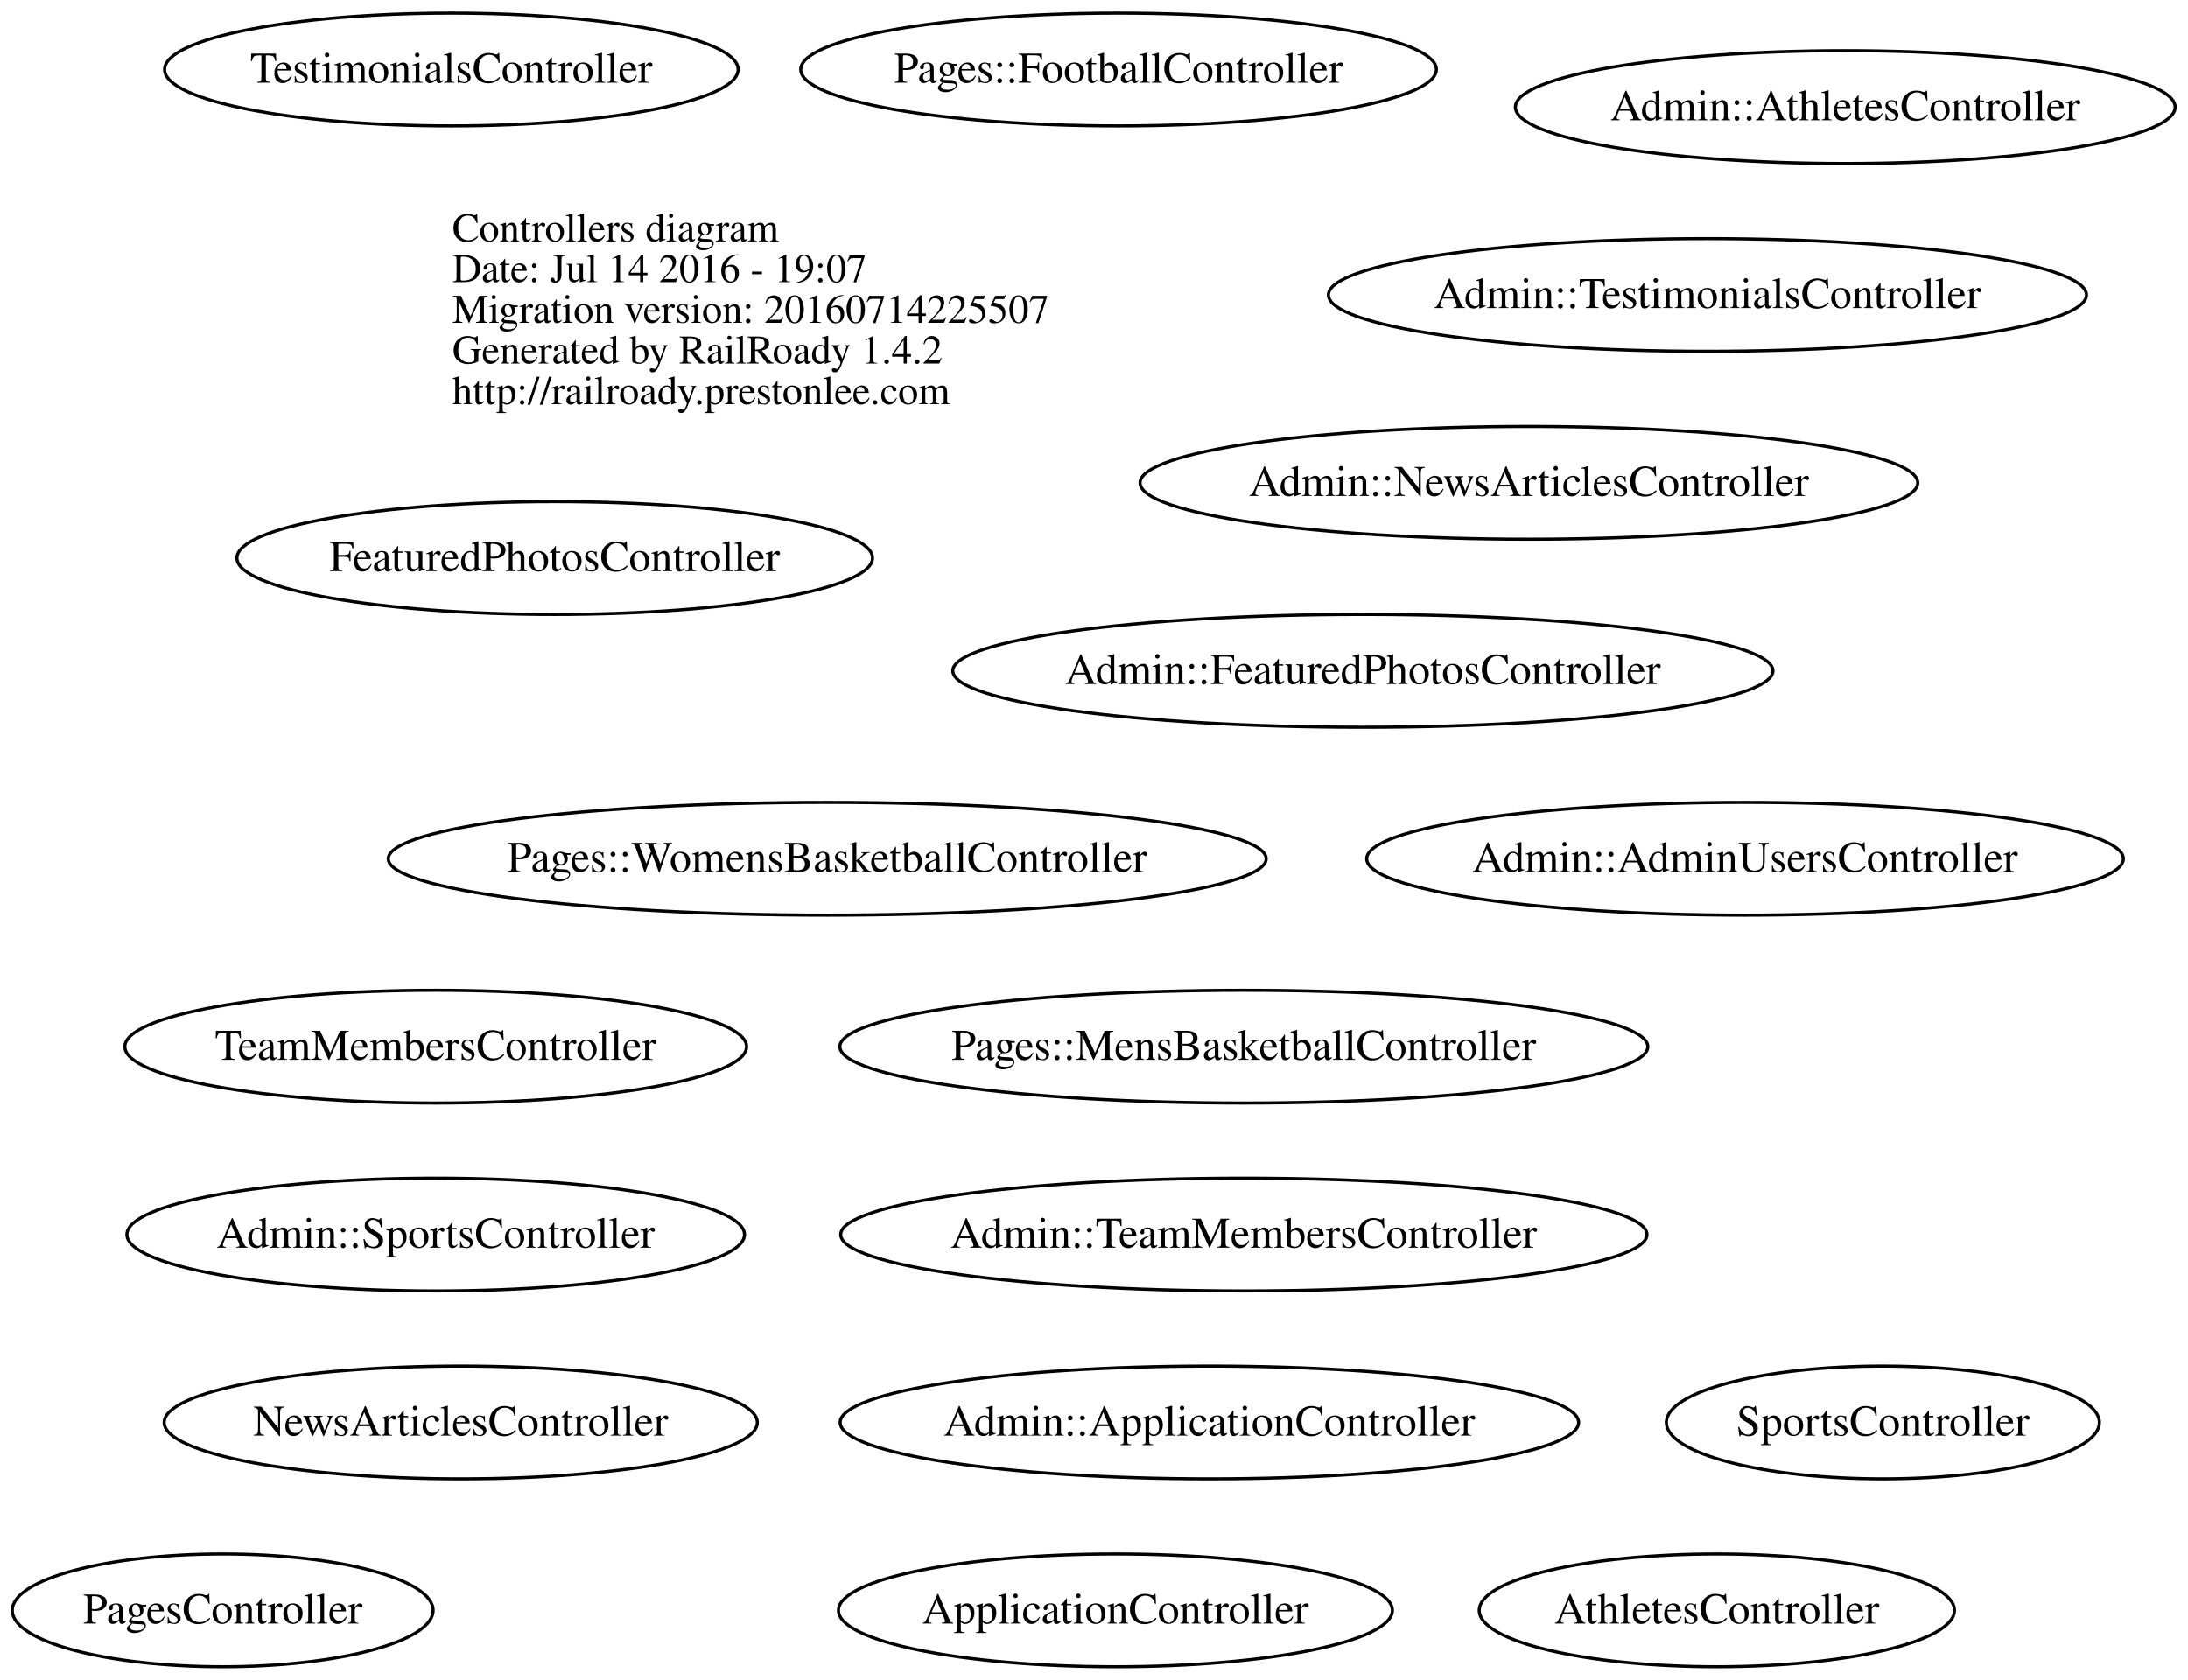
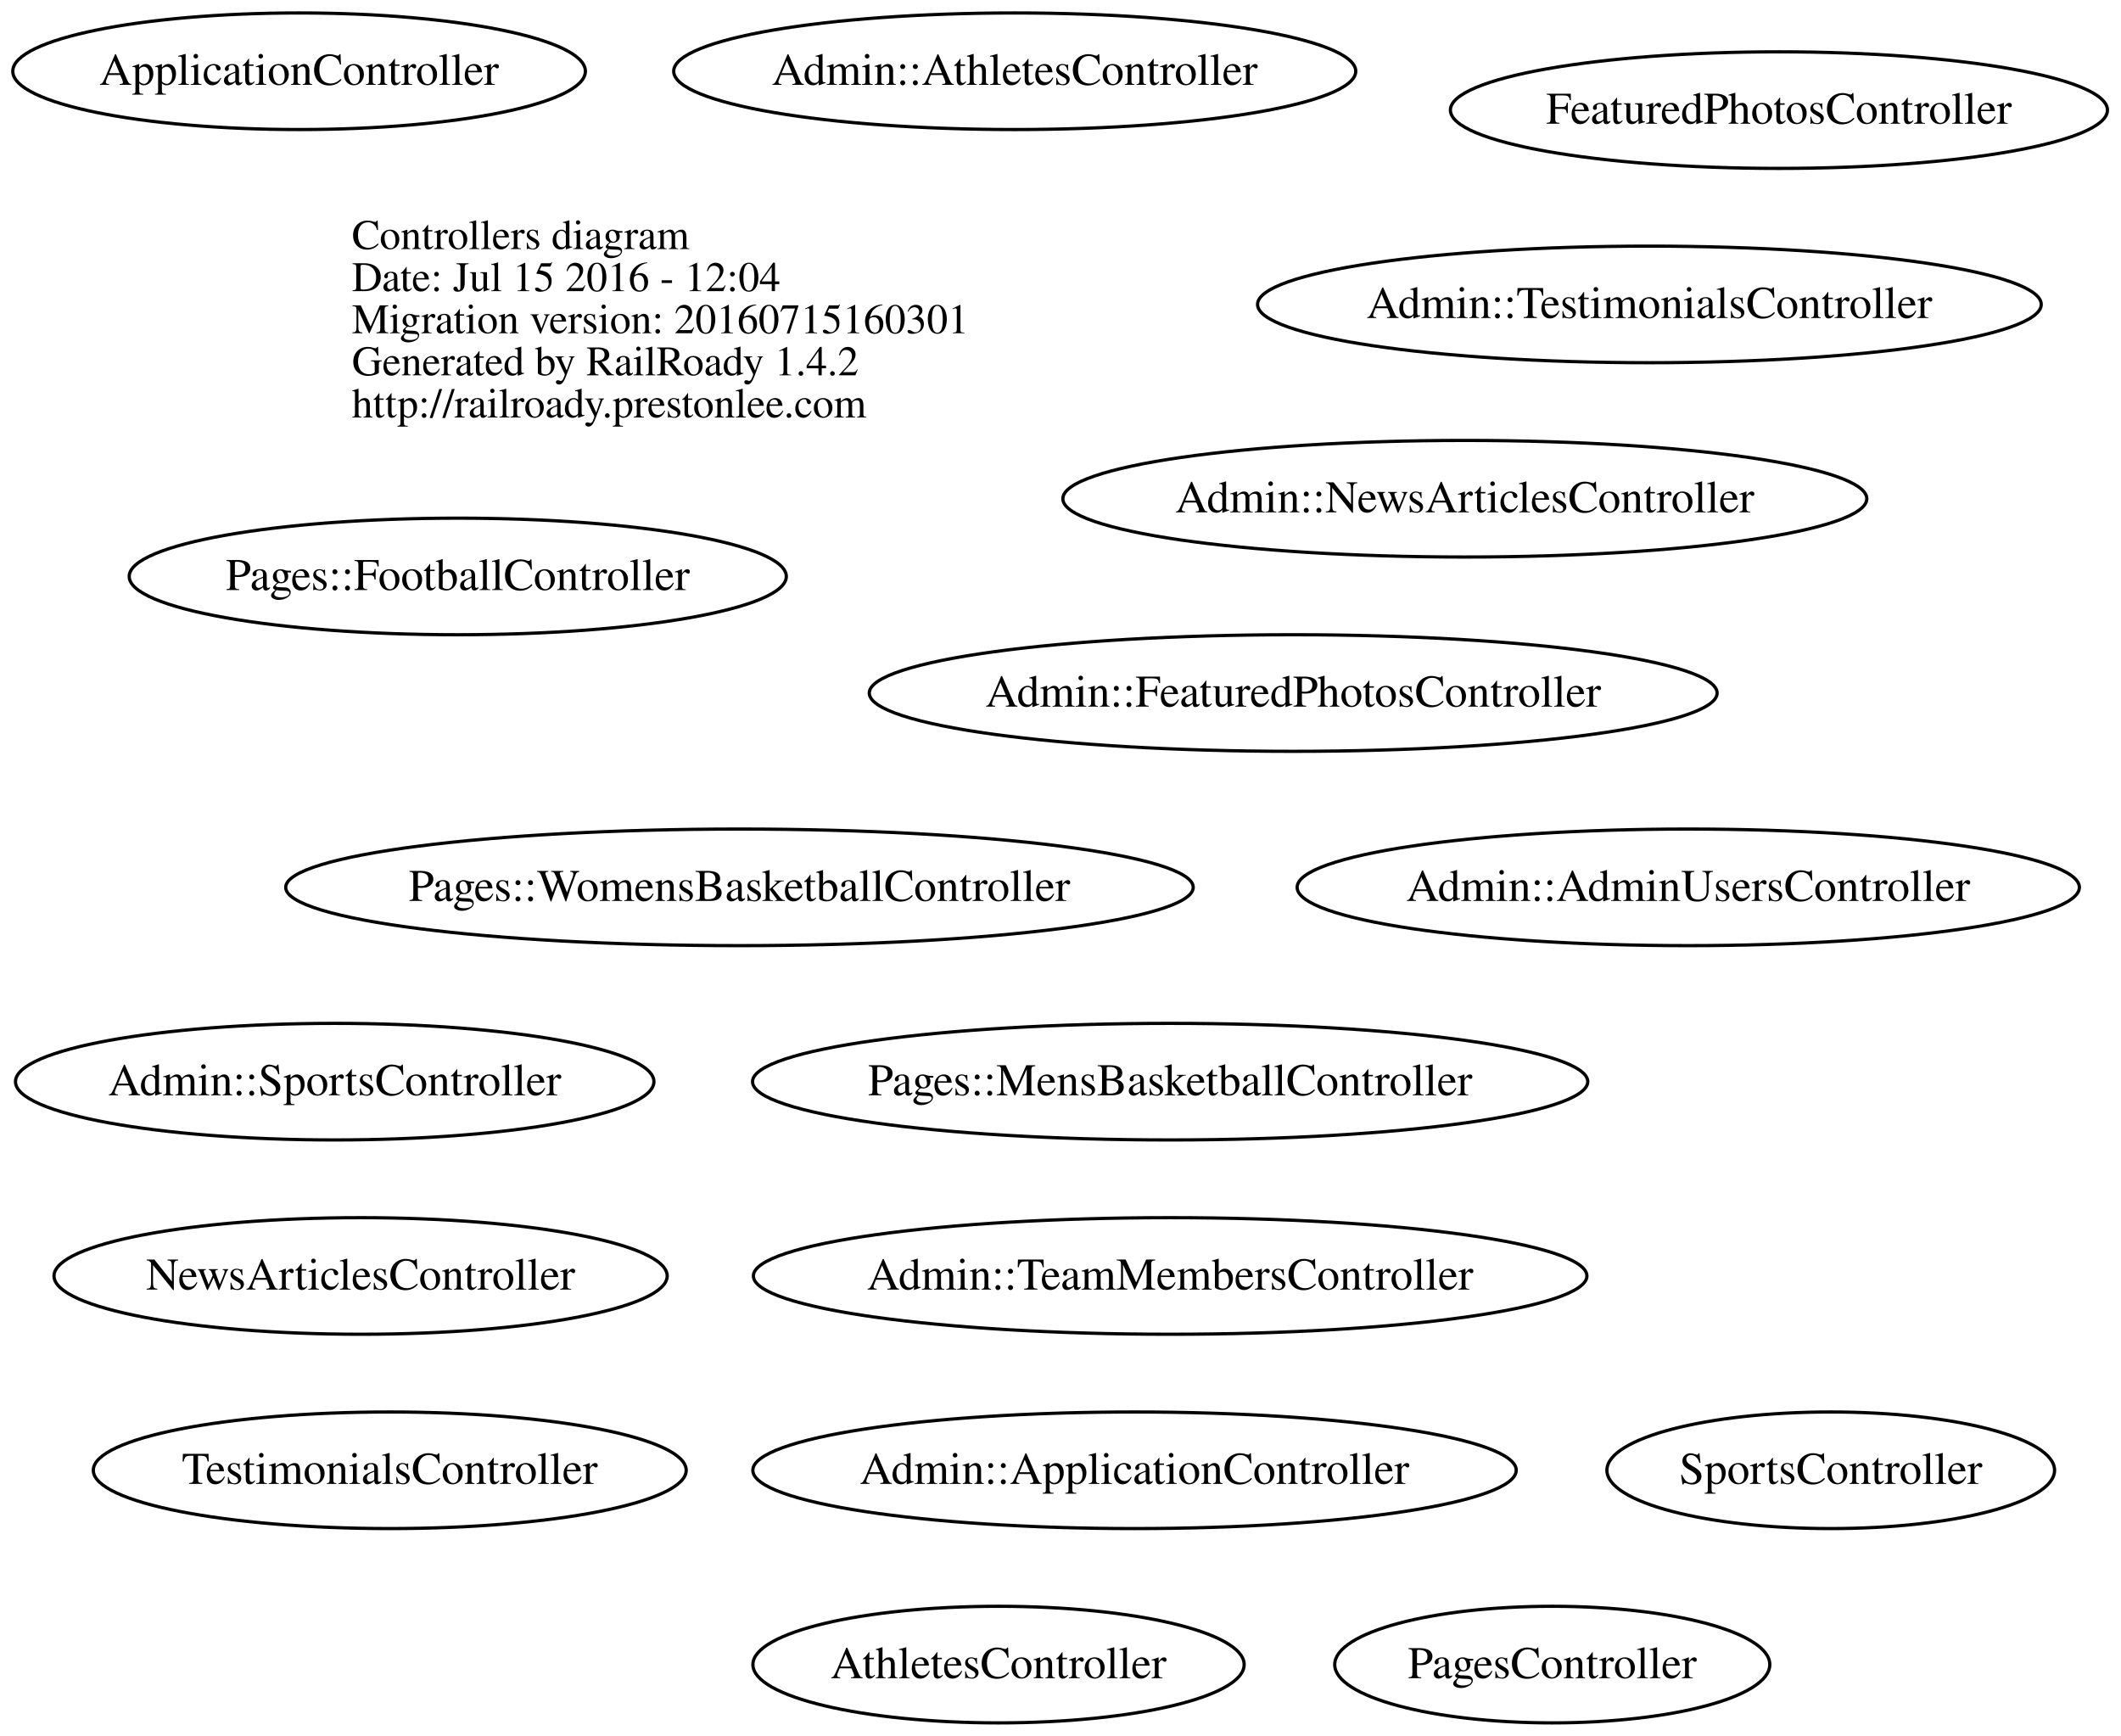
- <svg xmlns="http://www.w3.org/2000/svg" width="698pt" height="536pt" viewBox="0.00 0.00 698.50 536.00">
-   <g id="graph0" class="graph" transform="scale(1 1) rotate(0) translate(268.088 268)">
-     <polygon fill="none" stroke="none" points="-268.088,268 -268.088,-268 430.407,-268 430.407,268 -268.088,268" />
+ <svg xmlns="http://www.w3.org/2000/svg" width="655pt" height="536pt" viewBox="0.00 0.00 654.69 536.00">
+   <g id="graph0" class="graph" transform="scale(1 1) rotate(0) translate(232.208 268)">
+     <polygon fill="none" stroke="none" points="-232.208,268 -232.208,-268 422.478,-268 422.478,268 -232.208,268" />
    <g id="node1" class="node">
      <text text-anchor="start" x="-123.688" y="-191.1" font-family="Times,serif" font-size="13.00">Controllers diagram</text>
-       <text text-anchor="start" x="-123.688" y="-178.1" font-family="Times,serif" font-size="13.00">Date: Jul 14 2016 - 19:07</text>
-       <text text-anchor="start" x="-123.688" y="-165.1" font-family="Times,serif" font-size="13.00">Migration version: 20160714225507</text>
+       <text text-anchor="start" x="-123.688" y="-178.1" font-family="Times,serif" font-size="13.00">Date: Jul 15 2016 - 12:04</text>
+       <text text-anchor="start" x="-123.688" y="-165.1" font-family="Times,serif" font-size="13.00">Migration version: 20160715160301</text>
      <text text-anchor="start" x="-123.688" y="-152.1" font-family="Times,serif" font-size="13.00">Generated by RailRoady 1.4.2</text>
      <text text-anchor="start" x="-123.688" y="-139.1" font-family="Times,serif" font-size="13.00">http://railroady.prestonlee.com</text>
    </g>
    <g id="node2" class="node">
      <ellipse fill="none" stroke="black" cx="289" cy="6" rx="120.783" ry="18" />
      <text text-anchor="middle" x="289" y="10.2" font-family="Times,serif" font-size="14.00">Admin::AdminUsersController</text>
    </g>
    <g id="node3" class="node">
      <ellipse fill="none" stroke="black" cx="118" cy="186" rx="117.876" ry="18" />
      <text text-anchor="middle" x="118" y="190.2" font-family="Times,serif" font-size="14.00">Admin::ApplicationController</text>
    </g>
    <g id="node4" class="node">
-       <ellipse fill="none" stroke="black" cx="321" cy="-234" rx="105.315" ry="18" />
-       <text text-anchor="middle" x="321" y="-229.8" font-family="Times,serif" font-size="14.00">Admin::AthletesController</text>
+       <ellipse fill="none" stroke="black" cx="81" cy="-246" rx="105.315" ry="18" />
+       <text text-anchor="middle" x="81" y="-241.8" font-family="Times,serif" font-size="14.00">Admin::AthletesController</text>
    </g>
    <g id="node5" class="node">
      <ellipse fill="none" stroke="black" cx="167" cy="-54" rx="130.915" ry="18" />
      <text text-anchor="middle" x="167" y="-49.8" font-family="Times,serif" font-size="14.00">Admin::FeaturedPhotosController</text>
    </g>
    <g id="node6" class="node">
      <ellipse fill="none" stroke="black" cx="220" cy="-114" rx="124.14" ry="18" />
      <text text-anchor="middle" x="220" y="-109.8" font-family="Times,serif" font-size="14.00">Admin::NewsArticlesController</text>
    </g>
    <g id="node7" class="node">
-       <ellipse fill="none" stroke="black" cx="-129" cy="126" rx="98.583" ry="18" />
-       <text text-anchor="middle" x="-129" y="130.2" font-family="Times,serif" font-size="14.00">Admin::SportsController</text>
+       <ellipse fill="none" stroke="black" cx="-129" cy="66" rx="98.583" ry="18" />
+       <text text-anchor="middle" x="-129" y="70.2" font-family="Times,serif" font-size="14.00">Admin::SportsController</text>
    </g>
    <g id="node8" class="node">
      <ellipse fill="none" stroke="black" cx="129" cy="126" rx="128.701" ry="18" />
      <text text-anchor="middle" x="129" y="130.2" font-family="Times,serif" font-size="14.00">Admin::TeamMembersController</text>
    </g>
    <g id="node9" class="node">
      <ellipse fill="none" stroke="black" cx="277" cy="-174" rx="121.008" ry="18" />
      <text text-anchor="middle" x="277" y="-169.8" font-family="Times,serif" font-size="14.00">Admin::TestimonialsController</text>
    </g>
    <g id="node10" class="node">
-       <ellipse fill="none" stroke="black" cx="88" cy="246" rx="88.417" ry="18" />
-       <text text-anchor="middle" x="88" y="250.2" font-family="Times,serif" font-size="14.00">ApplicationController</text>
+       <ellipse fill="none" stroke="black" cx="-140" cy="-246" rx="88.417" ry="18" />
+       <text text-anchor="middle" x="-140" y="-241.8" font-family="Times,serif" font-size="14.00">ApplicationController</text>
    </g>
    <g id="node11" class="node">
-       <ellipse fill="none" stroke="black" cx="280" cy="246" rx="75.855" ry="18" />
-       <text text-anchor="middle" x="280" y="250.2" font-family="Times,serif" font-size="14.00">AthletesController</text>
+       <ellipse fill="none" stroke="black" cx="76" cy="246" rx="75.855" ry="18" />
+       <text text-anchor="middle" x="76" y="250.2" font-family="Times,serif" font-size="14.00">AthletesController</text>
    </g>
    <g id="node12" class="node">
-       <ellipse fill="none" stroke="black" cx="-91" cy="-90" rx="101.456" ry="18" />
-       <text text-anchor="middle" x="-91" y="-85.8" font-family="Times,serif" font-size="14.00">FeaturedPhotosController</text>
+       <ellipse fill="none" stroke="black" cx="317" cy="-234" rx="101.456" ry="18" />
+       <text text-anchor="middle" x="317" y="-229.8" font-family="Times,serif" font-size="14.00">FeaturedPhotosController</text>
    </g>
    <g id="node13" class="node">
-       <ellipse fill="none" stroke="black" cx="-121" cy="186" rx="94.681" ry="18" />
-       <text text-anchor="middle" x="-121" y="190.2" font-family="Times,serif" font-size="14.00">NewsArticlesController</text>
+       <ellipse fill="none" stroke="black" cx="-121" cy="126" rx="94.681" ry="18" />
+       <text text-anchor="middle" x="-121" y="130.2" font-family="Times,serif" font-size="14.00">NewsArticlesController</text>
    </g>
    <g id="node14" class="node">
-       <ellipse fill="none" stroke="black" cx="89" cy="-246" rx="101.464" ry="18" />
-       <text text-anchor="middle" x="89" y="-241.8" font-family="Times,serif" font-size="14.00">Pages::FootballController</text>
+       <ellipse fill="none" stroke="black" cx="-91" cy="-90" rx="101.464" ry="18" />
+       <text text-anchor="middle" x="-91" y="-85.8" font-family="Times,serif" font-size="14.00">Pages::FootballController</text>
    </g>
    <g id="node15" class="node">
      <ellipse fill="none" stroke="black" cx="129" cy="66" rx="128.968" ry="18" />
      <text text-anchor="middle" x="129" y="70.2" font-family="Times,serif" font-size="14.00">Pages::MensBasketballController</text>
    </g>
    <g id="node16" class="node">
      <ellipse fill="none" stroke="black" cx="-4" cy="6" rx="140.129" ry="18" />
      <text text-anchor="middle" x="-4" y="10.2" font-family="Times,serif" font-size="14.00">Pages::WomensBasketballController</text>
    </g>
    <g id="node17" class="node">
-       <ellipse fill="none" stroke="black" cx="-197" cy="246" rx="67.177" ry="18" />
-       <text text-anchor="middle" x="-197" y="250.2" font-family="Times,serif" font-size="14.00">PagesController</text>
+       <ellipse fill="none" stroke="black" cx="247" cy="246" rx="67.177" ry="18" />
+       <text text-anchor="middle" x="247" y="250.2" font-family="Times,serif" font-size="14.00">PagesController</text>
    </g>
    <g id="node18" class="node">
      <ellipse fill="none" stroke="black" cx="333" cy="186" rx="69.124" ry="18" />
      <text text-anchor="middle" x="333" y="190.2" font-family="Times,serif" font-size="14.00">SportsController</text>
    </g>
    <g id="node19" class="node">
-       <ellipse fill="none" stroke="black" cx="-129" cy="66" rx="99.241" ry="18" />
-       <text text-anchor="middle" x="-129" y="70.2" font-family="Times,serif" font-size="14.00">TeamMembersController</text>
-     </g>
-     <g id="node20" class="node">
-       <ellipse fill="none" stroke="black" cx="-124" cy="-246" rx="91.549" ry="18" />
-       <text text-anchor="middle" x="-124" y="-241.8" font-family="Times,serif" font-size="14.00">TestimonialsController</text>
+       <ellipse fill="none" stroke="black" cx="-112" cy="186" rx="91.549" ry="18" />
+       <text text-anchor="middle" x="-112" y="190.2" font-family="Times,serif" font-size="14.00">TestimonialsController</text>
    </g>
  </g>
</svg>
